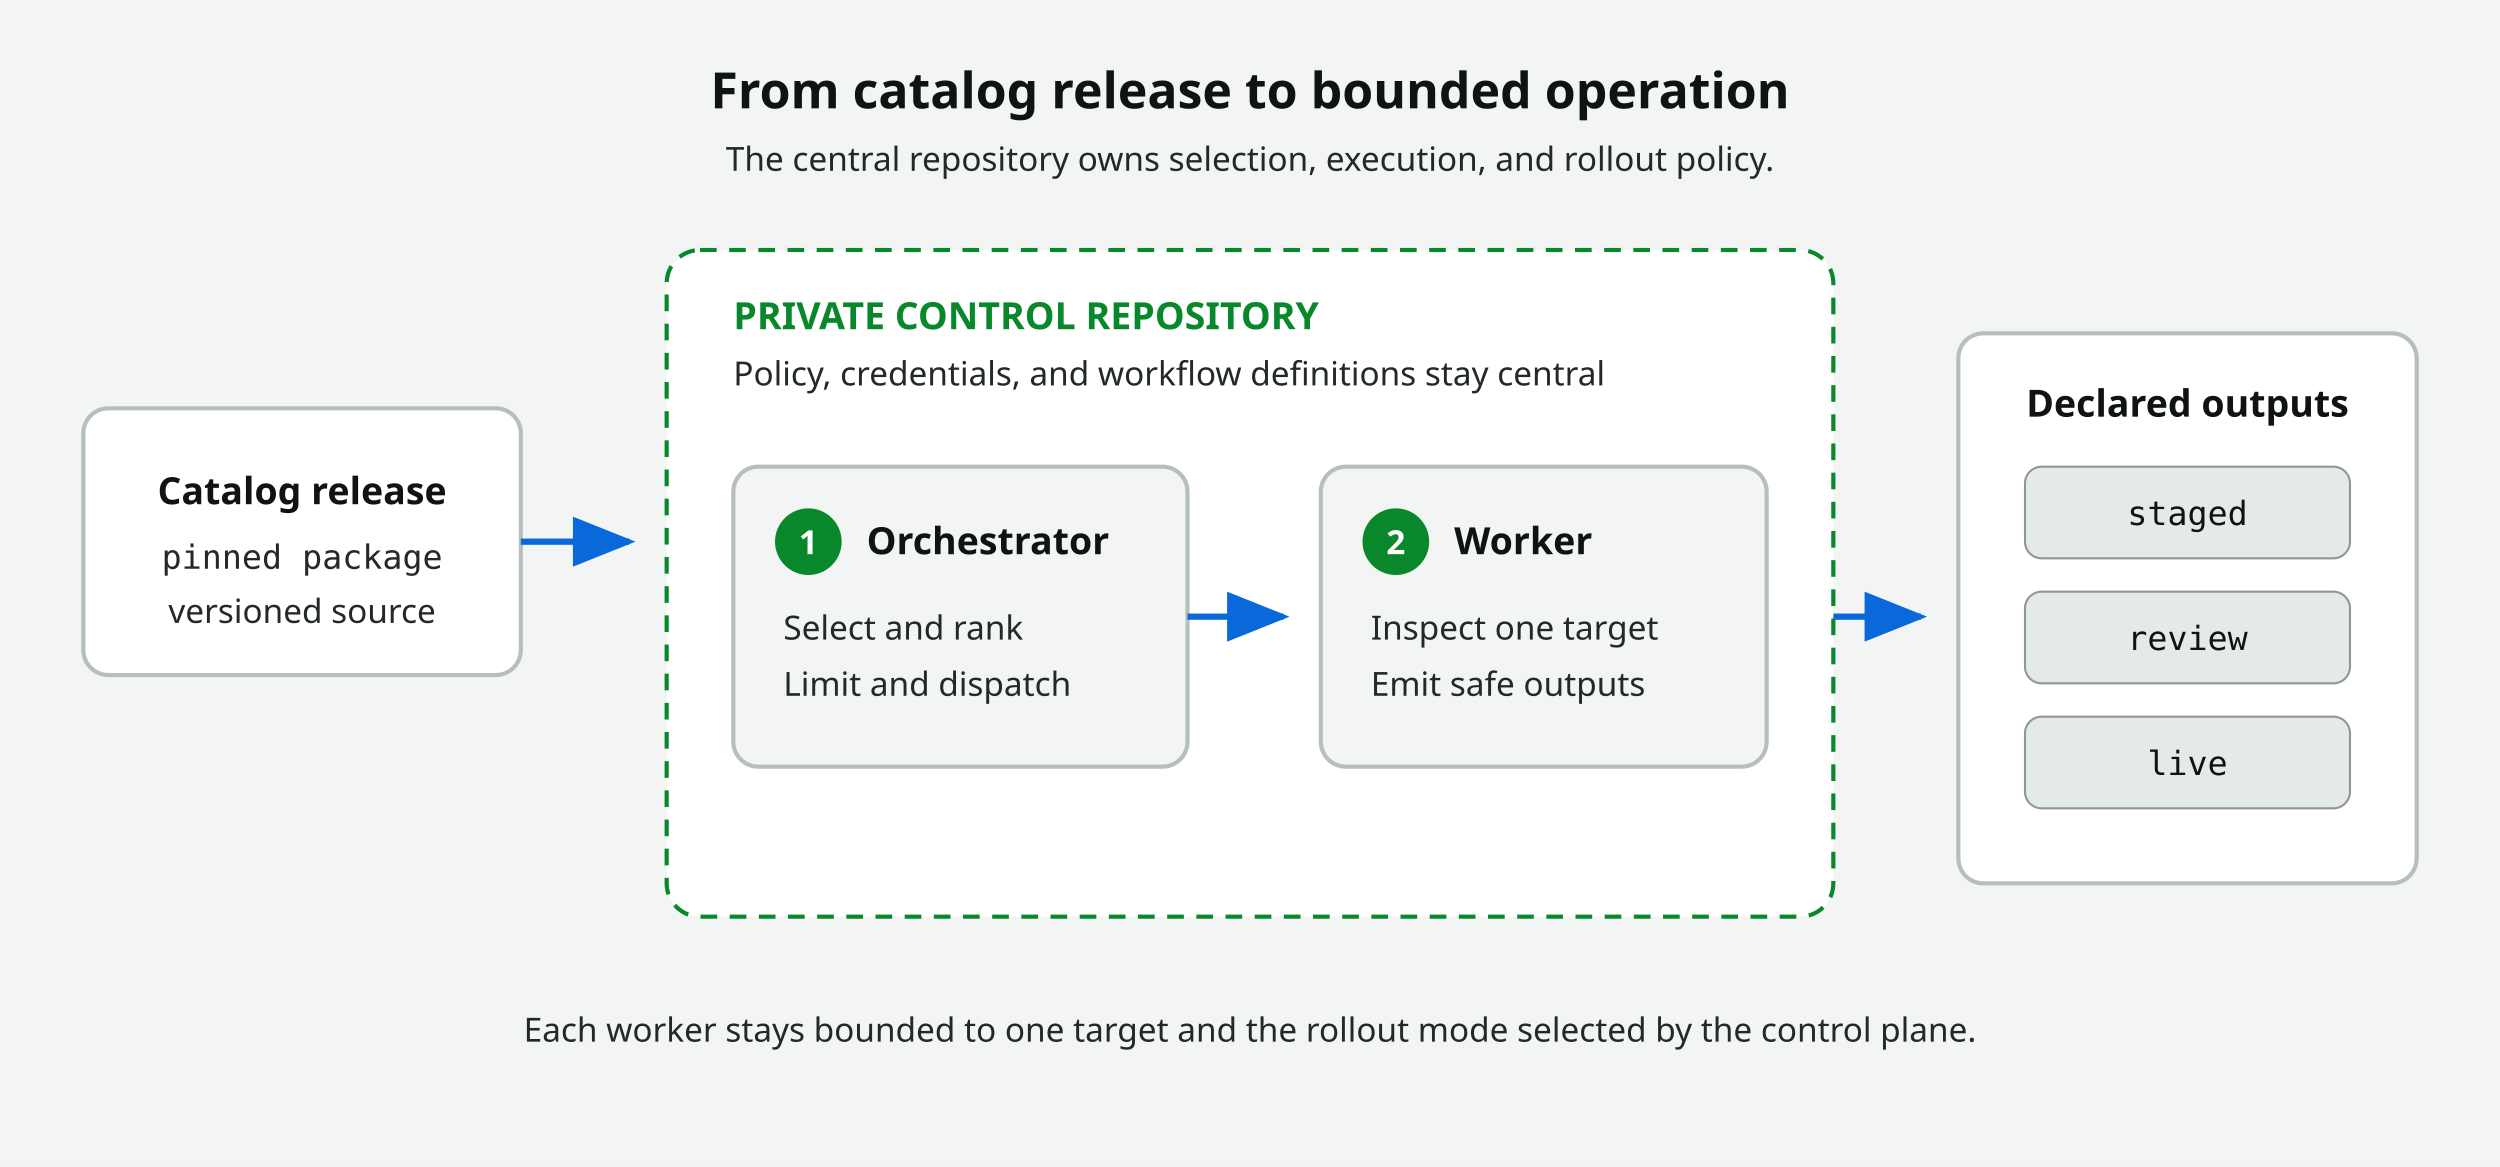
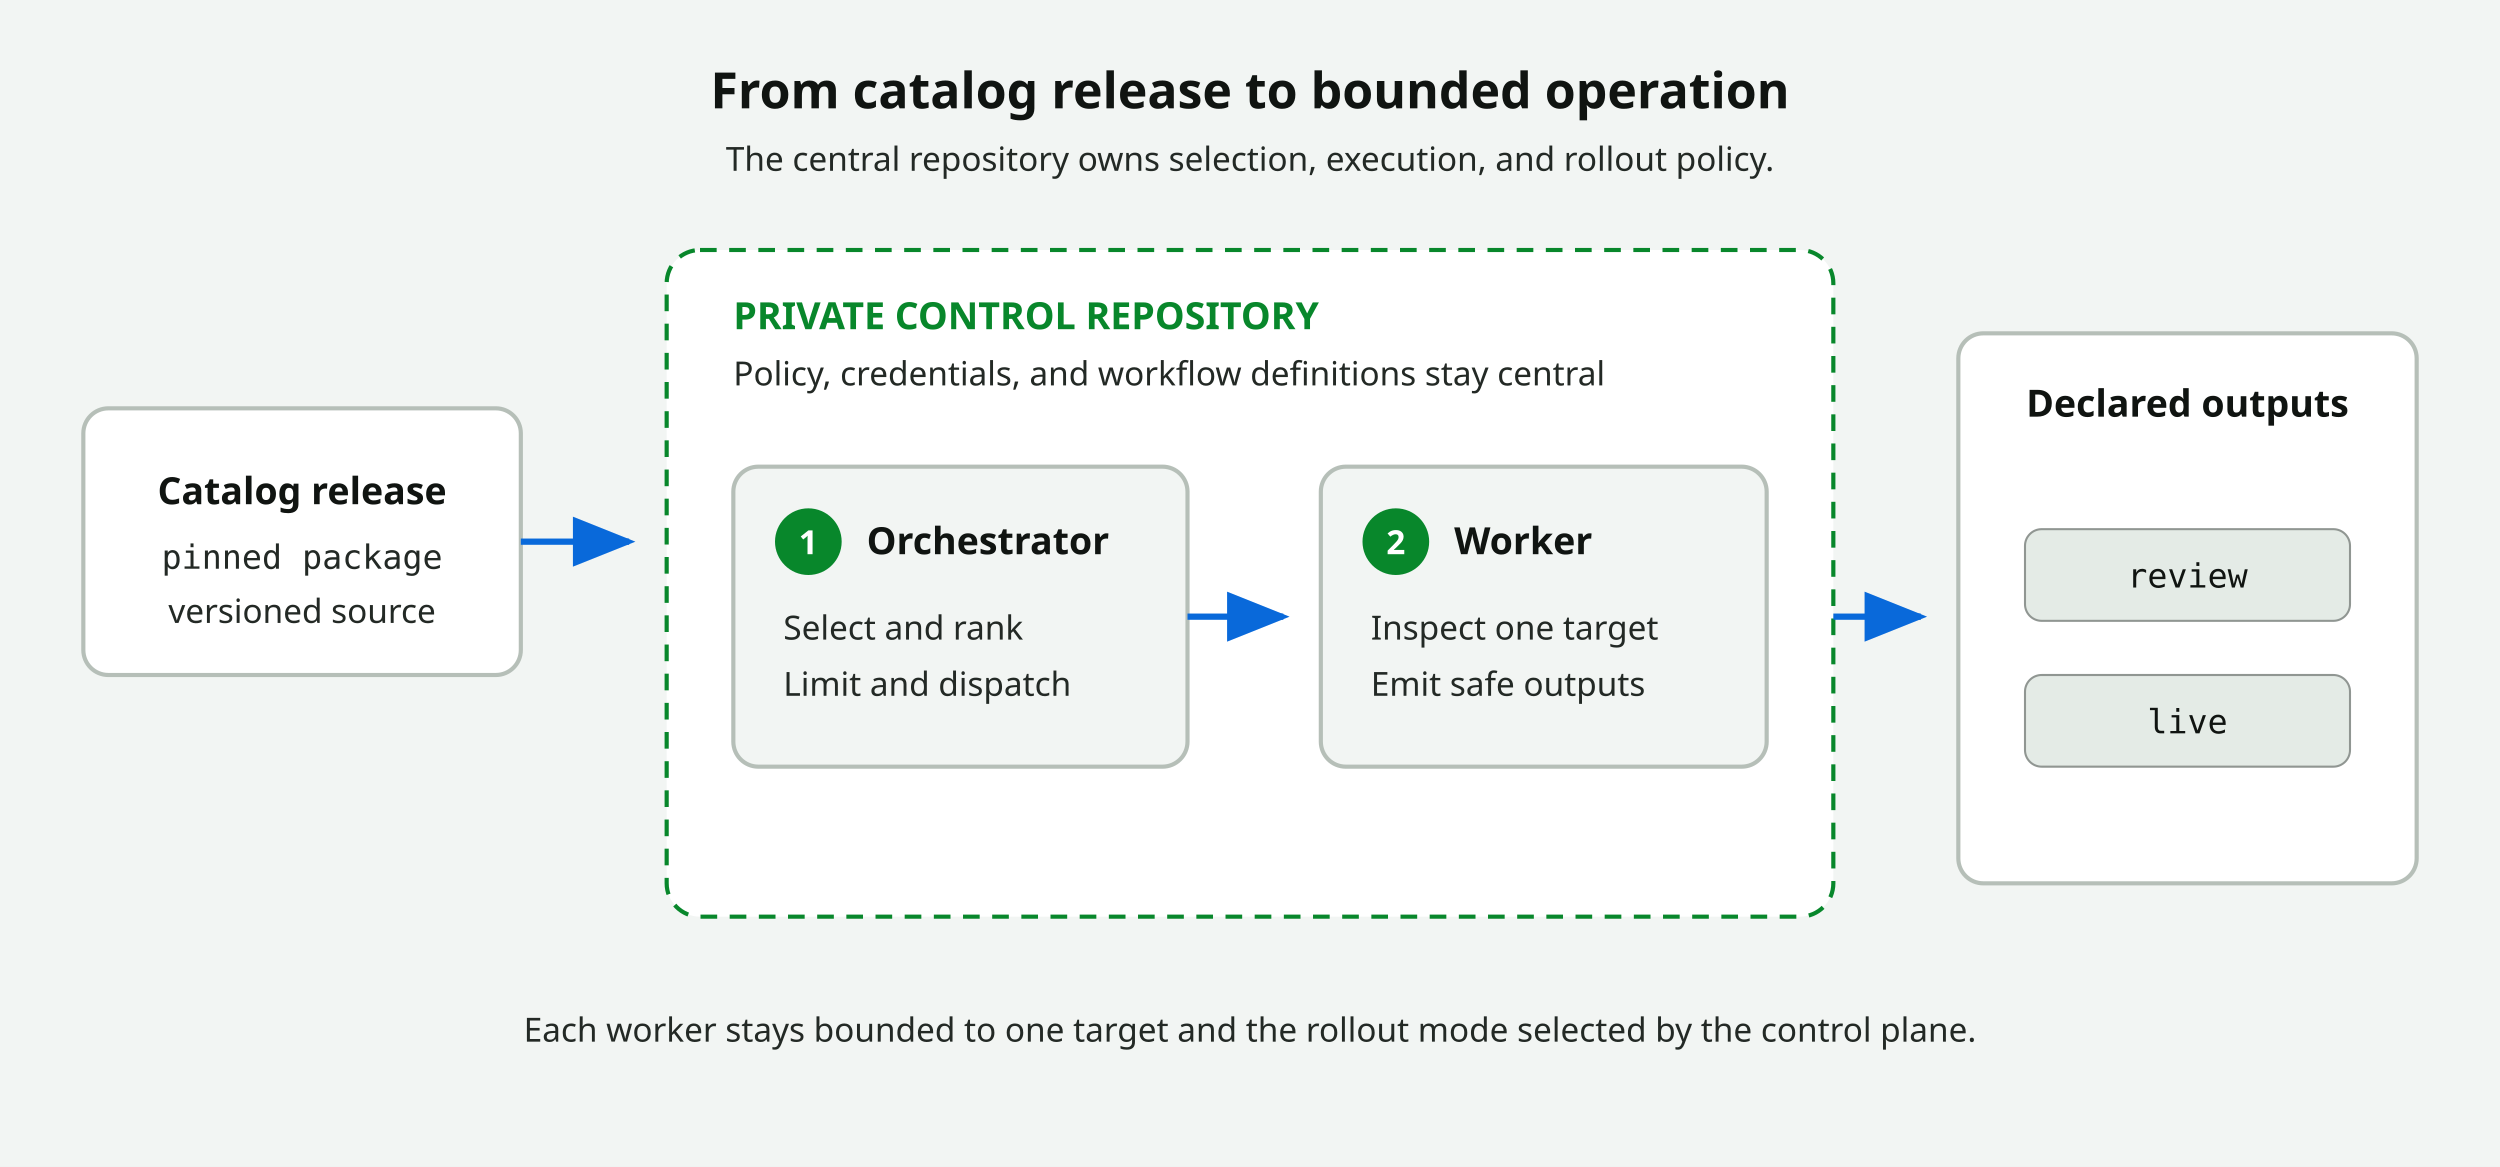
<svg xmlns="http://www.w3.org/2000/svg" width="1200" height="560" viewBox="0 0 1200 560" role="img" aria-labelledby="title description" data-visual-kind="diagram" data-visual-id="control-plane-mental-model">
  <defs>
    <marker id="arrow" markerWidth="10" markerHeight="8" refX="9" refY="4" orient="auto">
      <path d="M0 0L10 4L0 8Z" fill="#0969da" />
    </marker>
  </defs>
  <rect width="1200" height="560" fill="#f2f5f3" />
  <text x="600" y="52" text-anchor="middle" font-family="Mona Sans, system-ui, sans-serif" font-size="24" font-weight="700" fill="#101411">From catalog release to bounded operation</text>
  <text x="600" y="82" text-anchor="middle" font-family="Mona Sans, system-ui, sans-serif" font-size="16" fill="#232925">The central repository owns selection, execution, and rollout policy.</text>
  <g data-node="catalog-release">
    <rect x="40" y="196" width="210" height="128" rx="12" fill="#ffffff" stroke="#b6bfb8" stroke-width="2" />
    <text x="145" y="242" text-anchor="middle" font-family="Mona Sans, system-ui, sans-serif" font-size="18" font-weight="700" fill="#101411">Catalog release</text>
    <text x="145" y="273" text-anchor="middle" font-family="Mona Sans Mono, ui-monospace, monospace" font-size="16" fill="#232925">pinned package</text>
    <text x="145" y="299" text-anchor="middle" font-family="Mona Sans, system-ui, sans-serif" font-size="16" fill="#232925">versioned source</text>
  </g>
  <path d="M250 260H302" fill="none" stroke="#0969da" stroke-width="3" marker-end="url(#arrow)" />
  <g data-node="private-control-repository">
    <rect x="320" y="120" width="560" height="320" rx="16" fill="#ffffff" stroke="#08872b" stroke-width="2" stroke-dasharray="8 6" />
    <text x="352" y="158" font-family="Mona Sans, system-ui, sans-serif" font-size="18" font-weight="700" fill="#08872b">PRIVATE CONTROL REPOSITORY</text>
    <text x="352" y="185" font-family="Mona Sans, system-ui, sans-serif" font-size="16" fill="#232925">Policy, credentials, and workflow definitions stay central</text>
  </g>
  <g data-node="orchestrator">
    <rect x="352" y="224" width="218" height="144" rx="12" fill="#f2f5f3" stroke="#b6bfb8" stroke-width="2" />
    <circle cx="388" cy="260" r="16" fill="#08872b" />
    <text x="388" y="266" text-anchor="middle" font-family="Mona Sans, system-ui, sans-serif" font-size="16" font-weight="700" fill="#ffffff">1</text>
    <text x="416" y="266" font-family="Mona Sans, system-ui, sans-serif" font-size="18" font-weight="700" fill="#101411">Orchestrator</text>
    <text x="376" y="307" font-family="Mona Sans, system-ui, sans-serif" font-size="16" fill="#232925">Select and rank</text>
    <text x="376" y="334" font-family="Mona Sans, system-ui, sans-serif" font-size="16" fill="#232925">Limit and dispatch</text>
  </g>
  <path d="M570 296H616" fill="none" stroke="#0969da" stroke-width="3" marker-end="url(#arrow)" />
  <g data-node="worker">
    <rect x="634" y="224" width="214" height="144" rx="12" fill="#f2f5f3" stroke="#b6bfb8" stroke-width="2" />
    <circle cx="670" cy="260" r="16" fill="#08872b" />
    <text x="670" y="266" text-anchor="middle" font-family="Mona Sans, system-ui, sans-serif" font-size="16" font-weight="700" fill="#ffffff">2</text>
    <text x="698" y="266" font-family="Mona Sans, system-ui, sans-serif" font-size="18" font-weight="700" fill="#101411">Worker</text>
    <text x="658" y="307" font-family="Mona Sans, system-ui, sans-serif" font-size="16" fill="#232925">Inspect one target</text>
    <text x="658" y="334" font-family="Mona Sans, system-ui, sans-serif" font-size="16" fill="#232925">Emit safe outputs</text>
  </g>
  <path d="M880 296H922" fill="none" stroke="#0969da" stroke-width="3" marker-end="url(#arrow)" />
  <g data-node="rollout-modes">
    <rect x="940" y="160" width="220" height="264" rx="12" fill="#ffffff" stroke="#b6bfb8" stroke-width="2" />
    <text x="1050" y="200" text-anchor="middle" font-family="Mona Sans, system-ui, sans-serif" font-size="18" font-weight="700" fill="#101411">Declared outputs</text>
-     <rect x="972" y="224" width="156" height="44" rx="8" fill="#e4ebe6" stroke="#909692" />
-     <text x="1050" y="252" text-anchor="middle" font-family="Mona Sans Mono, ui-monospace, monospace" font-size="16" fill="#101411">staged</text>
-     <rect x="972" y="284" width="156" height="44" rx="8" fill="#e4ebe6" stroke="#909692" />
-     <text x="1050" y="312" text-anchor="middle" font-family="Mona Sans Mono, ui-monospace, monospace" font-size="16" fill="#101411">review</text>
-     <rect x="972" y="344" width="156" height="44" rx="8" fill="#e4ebe6" stroke="#909692" />
-     <text x="1050" y="372" text-anchor="middle" font-family="Mona Sans Mono, ui-monospace, monospace" font-size="16" fill="#101411">live</text>
+     <rect x="972" y="254" width="156" height="44" rx="8" fill="#e4ebe6" stroke="#909692" />
+     <text x="1050" y="282" text-anchor="middle" font-family="Mona Sans Mono, ui-monospace, monospace" font-size="16" fill="#101411">review</text>
+     <rect x="972" y="324" width="156" height="44" rx="8" fill="#e4ebe6" stroke="#909692" />
+     <text x="1050" y="352" text-anchor="middle" font-family="Mona Sans Mono, ui-monospace, monospace" font-size="16" fill="#101411">live</text>
  </g>
  <text x="600" y="500" text-anchor="middle" font-family="Mona Sans, system-ui, sans-serif" font-size="16" fill="#232925">Each worker stays bounded to one target and the rollout mode selected by the control plane.</text>
</svg>
